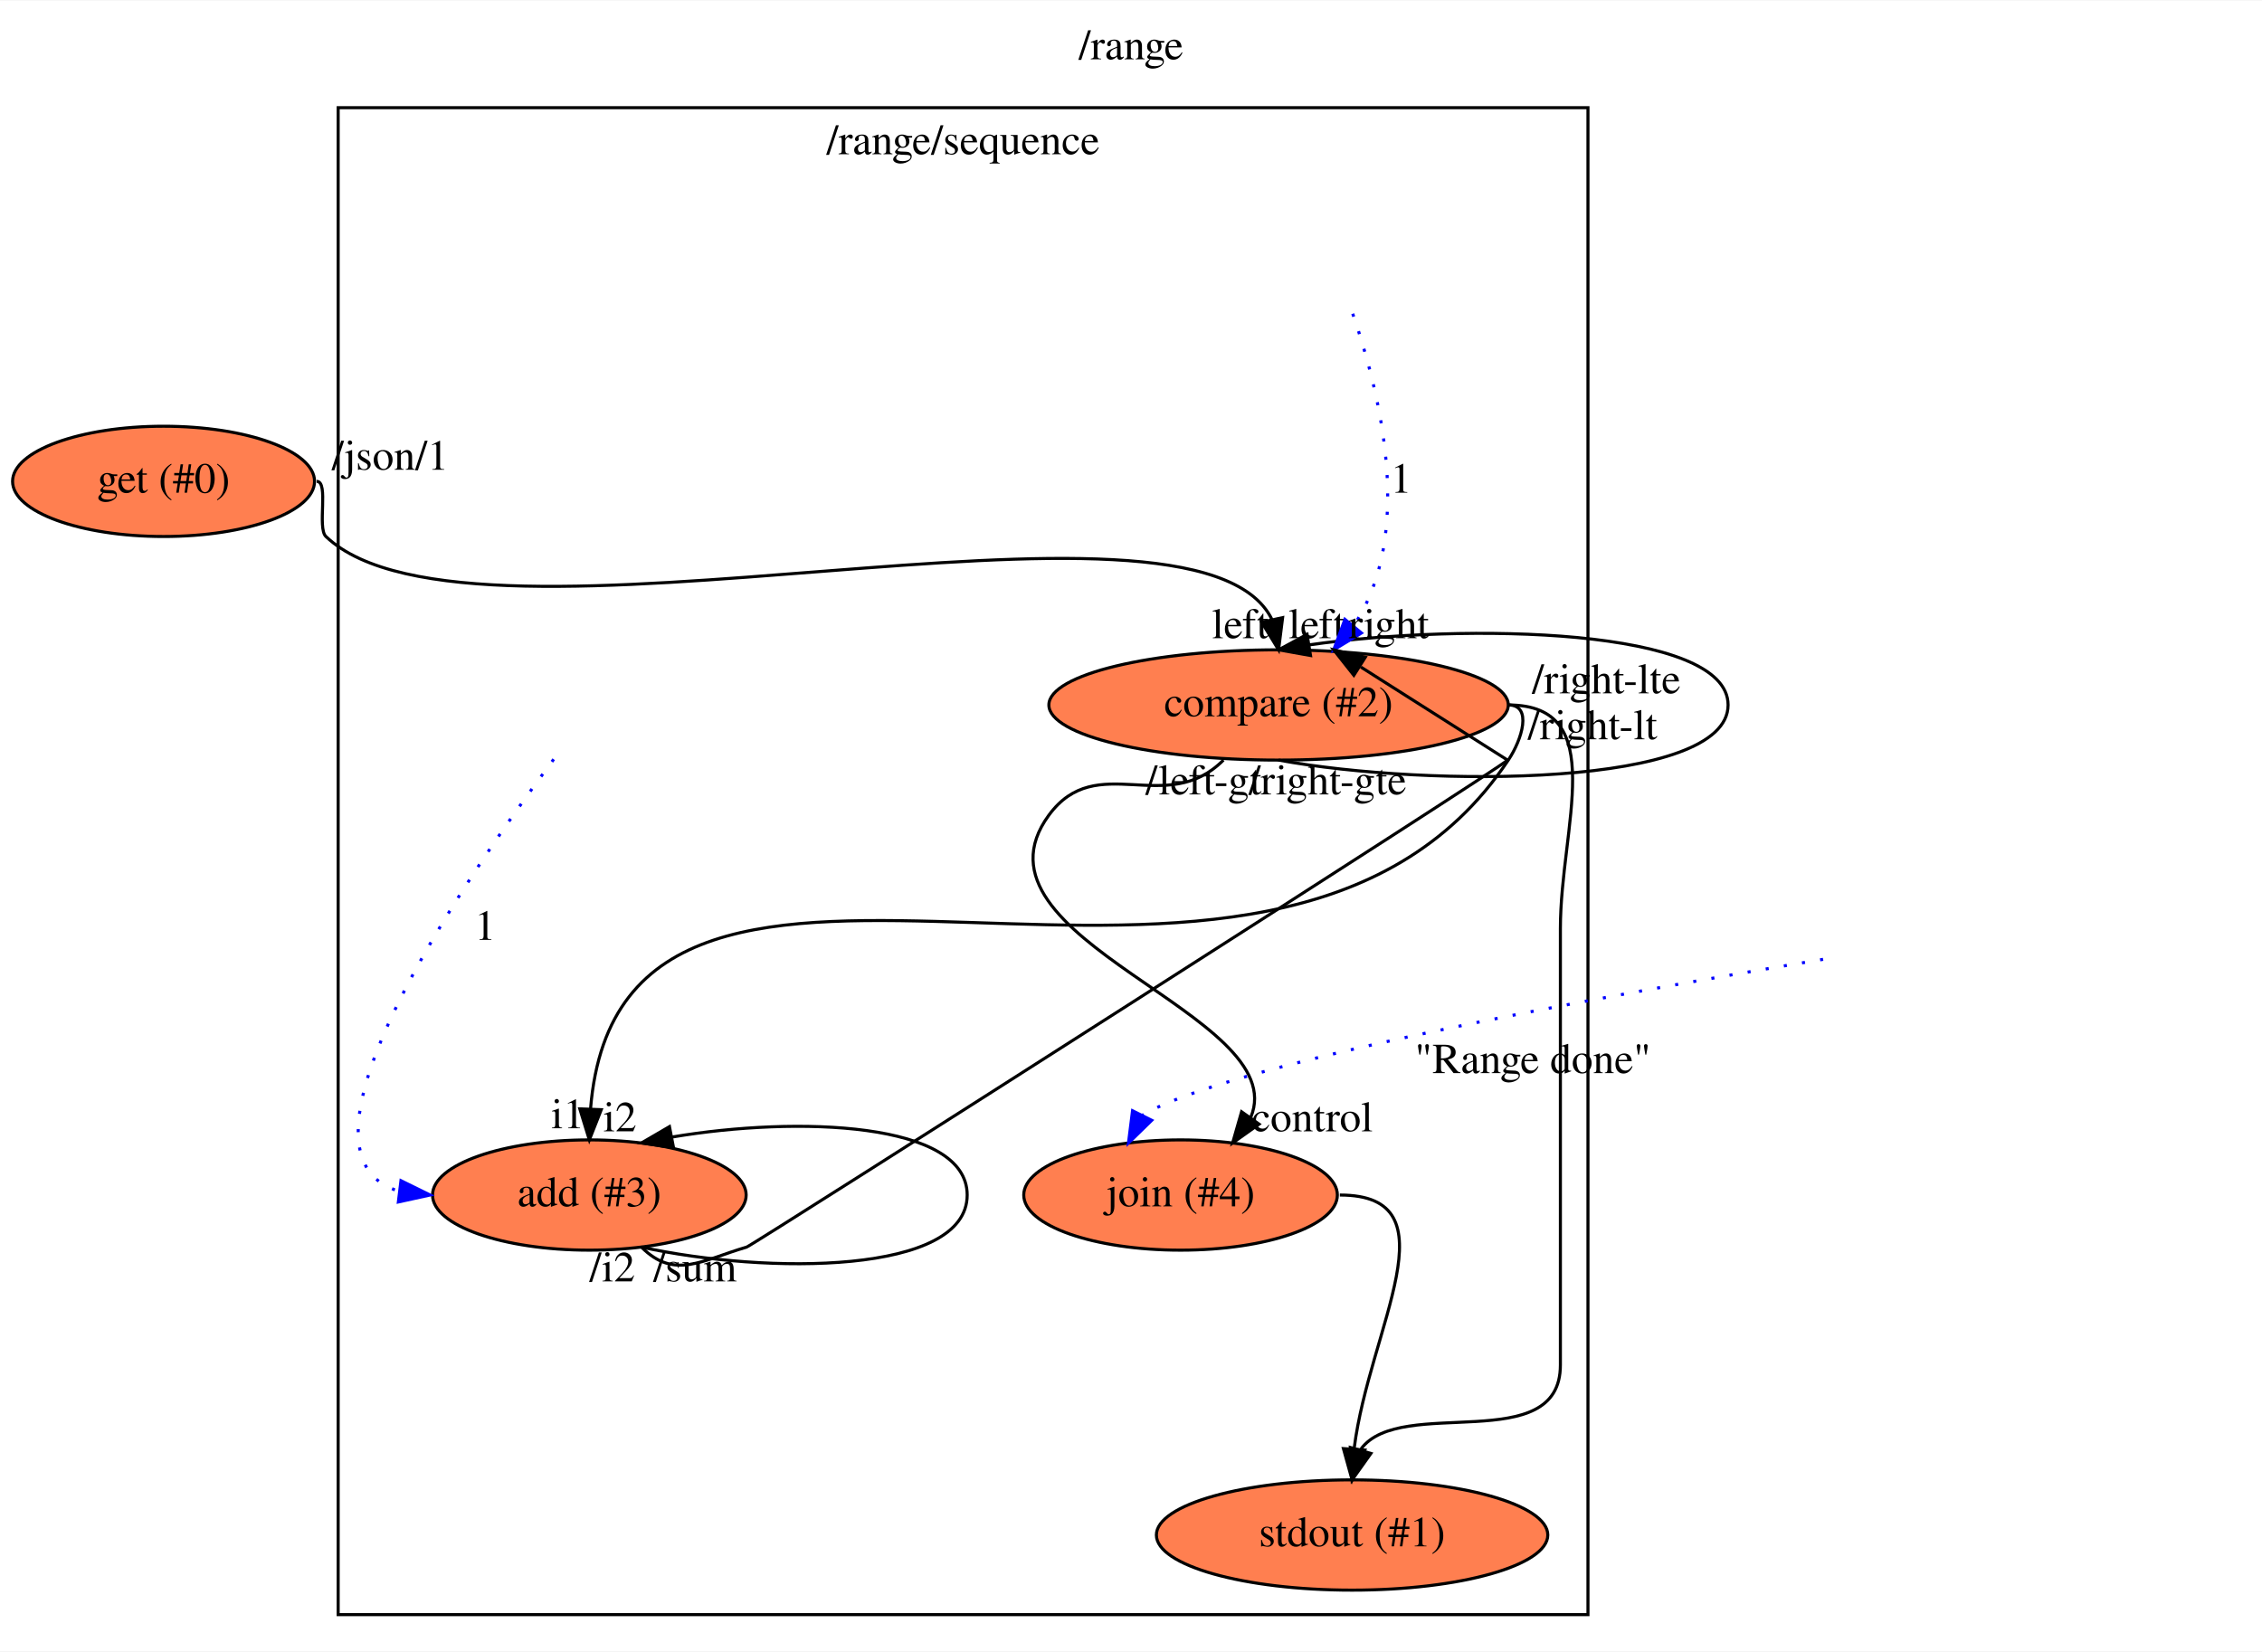
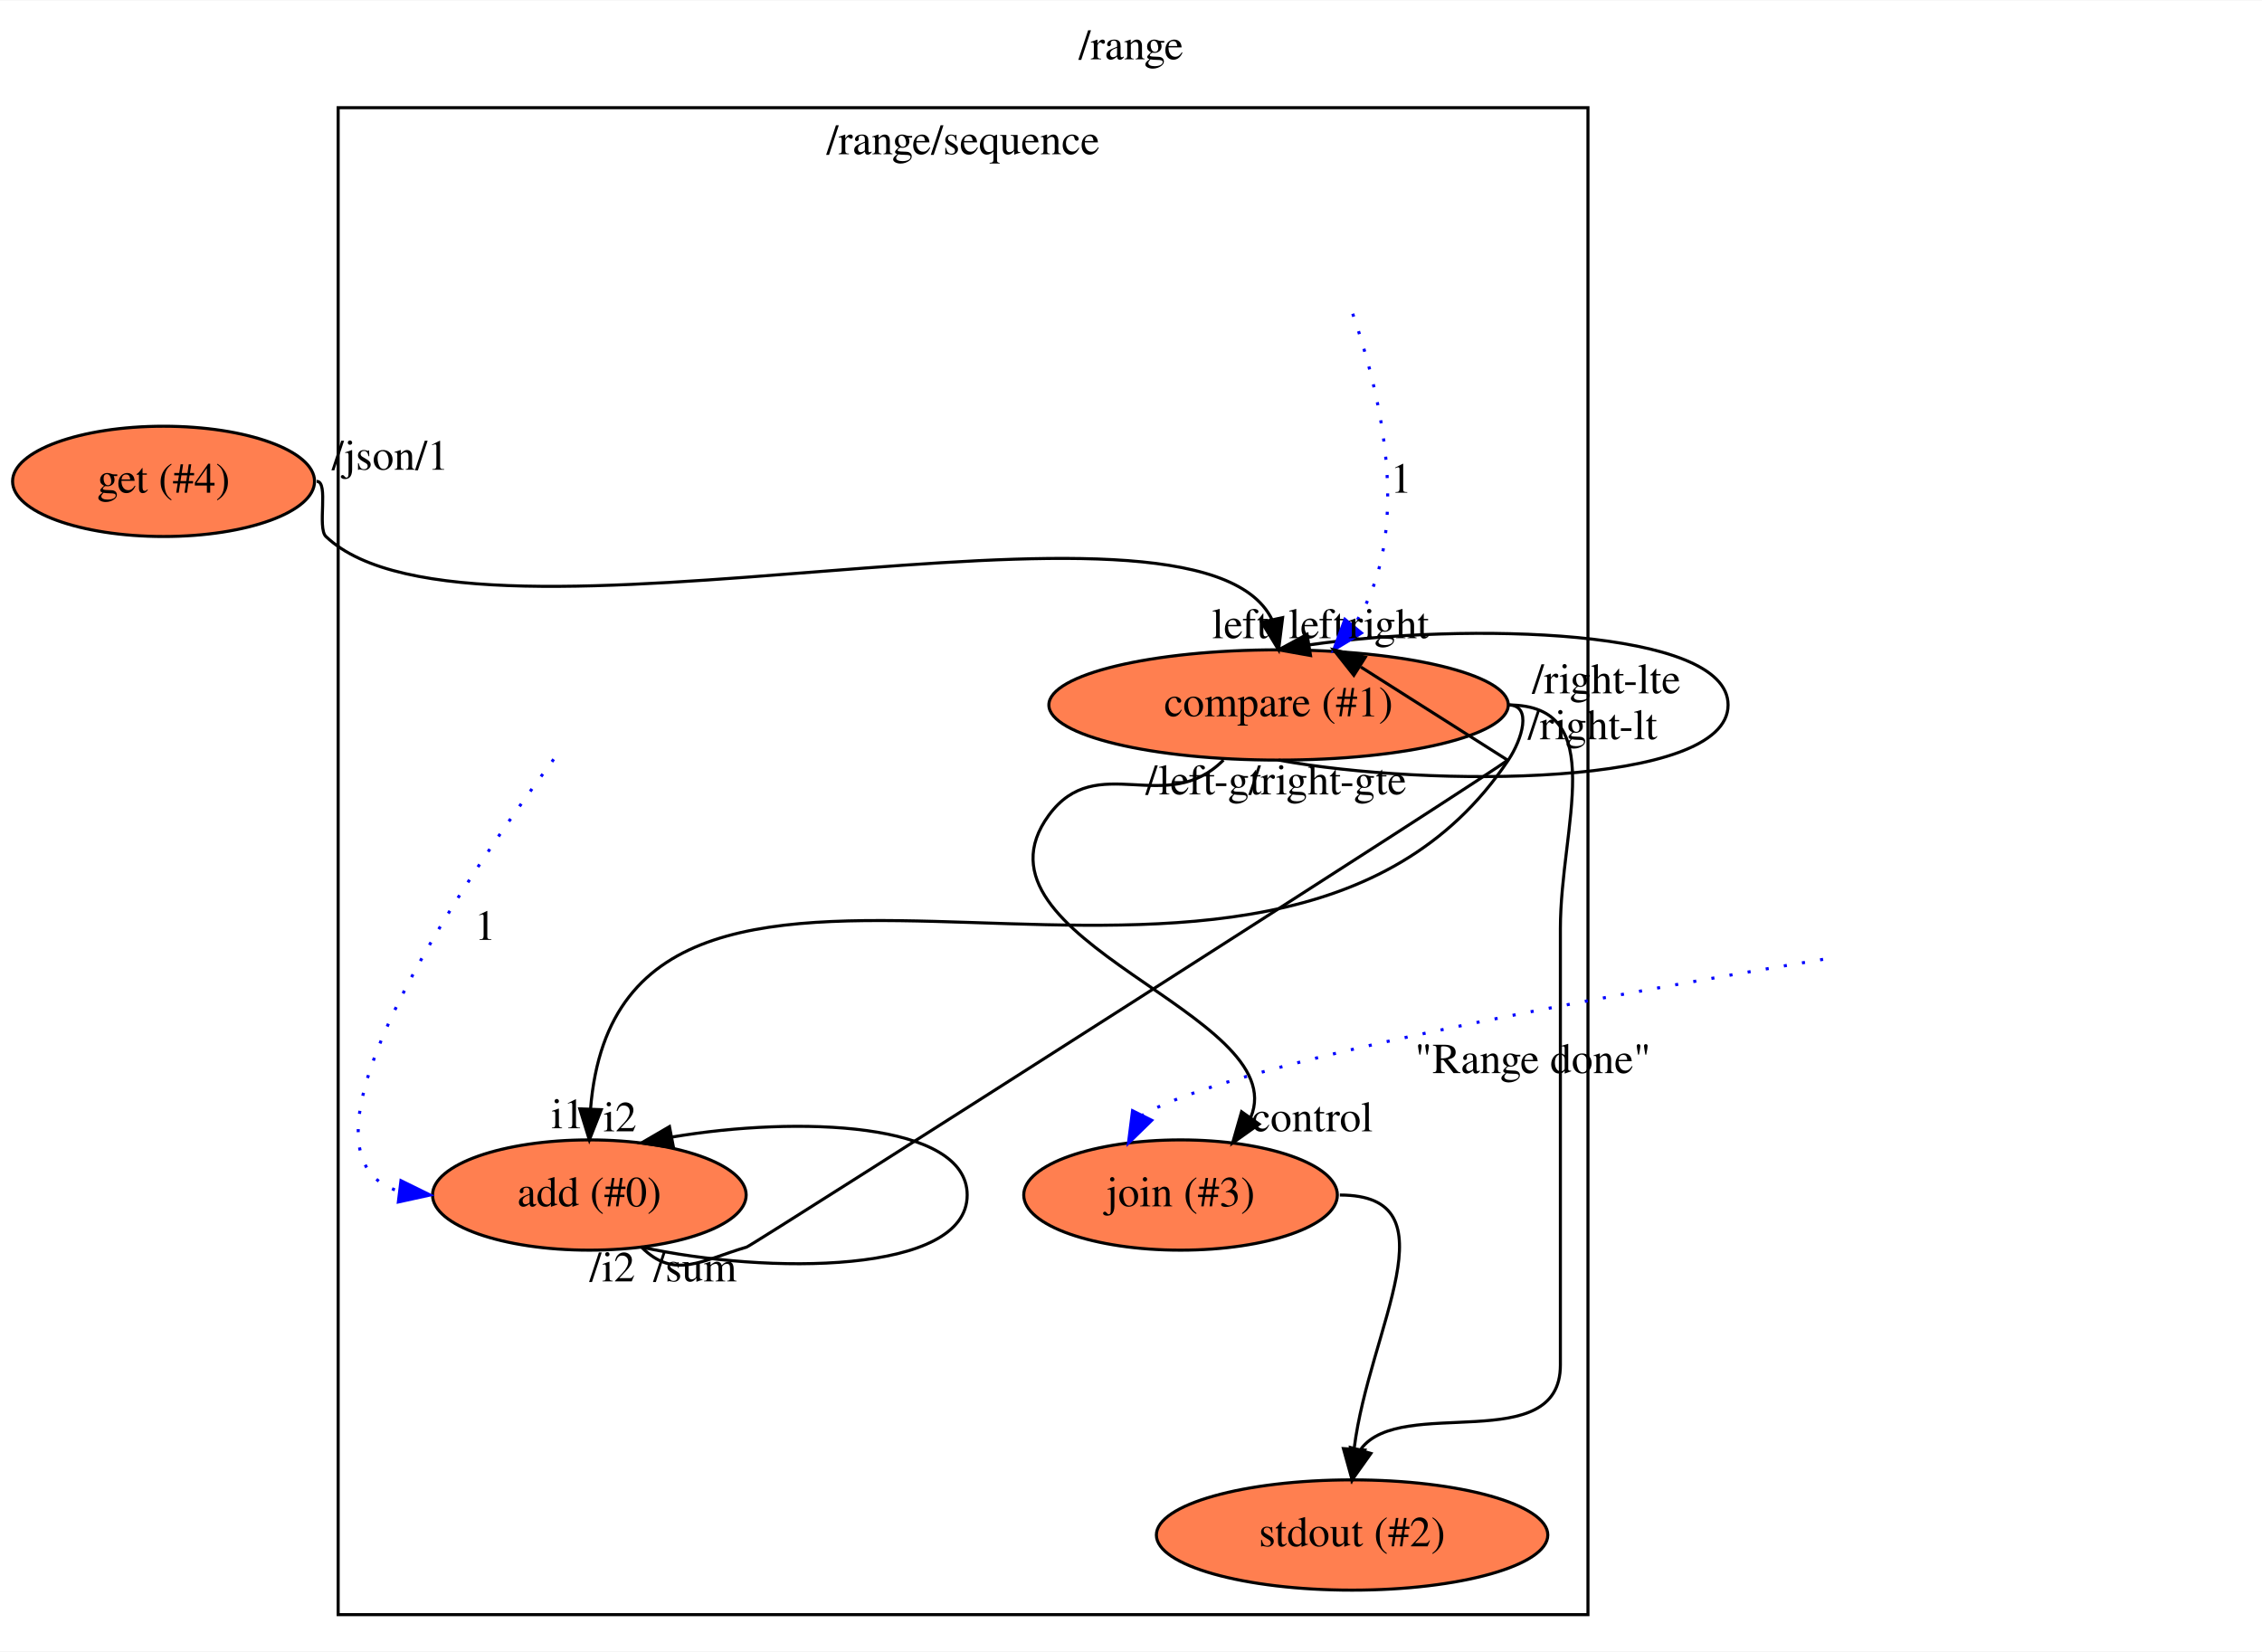
<svg xmlns="http://www.w3.org/2000/svg" xmlns:xlink="http://www.w3.org/1999/xlink" width="738pt" height="539pt" viewBox="0.00 0.00 738.44 539.00">
  <g id="graph0" class="graph" transform="scale(1 1) rotate(0) translate(4 535)">
    <polygon fill="#ffffff" stroke="transparent" points="-4,4 -4,-535 734.439,-535 734.439,4 -4,4" />
    <text text-anchor="middle" x="365.219" y="-515.8" font-family="Times,serif" font-size="14.00" fill="#000000">/range</text>
    <g id="clust1" class="cluster">
      <polygon fill="none" stroke="#000000" points="106.396,-8 106.396,-500 514.396,-500 514.396,-8 106.396,-8" />
      <text text-anchor="middle" x="310.396" y="-484.8" font-family="Times,serif" font-size="14.00" fill="#000000">/range/sequence</text>
    </g>
    <g id="node1" class="node">
      <g id="a_node1">
-         <a xlink:href="file:///home/travis/build/andrewdavidmackenzie/flow/flowr/src/lib/flowruntime/args/get.html" xlink:title="get (#0)">
+         <a xlink:href="file:///home/travis/build/andrewdavidmackenzie/flow/flowr/src/lib/flowruntime/args/get.html" xlink:title="get (#4)">
          <ellipse fill="#ff7f50" stroke="#000000" cx="49.396" cy="-378" rx="49.291" ry="18" />
-           <text text-anchor="middle" x="49.396" y="-374.3" font-family="Times,serif" font-size="14.00" fill="#000000">get (#0)</text>
+           <text text-anchor="middle" x="49.396" y="-374.3" font-family="Times,serif" font-size="14.00" fill="#000000">get (#4)</text>
        </a>
      </g>
    </g>
    <g id="node2" class="node">
      <g id="a_node2">
-         <a xlink:href="file:///home/travis/build/andrewdavidmackenzie/flow/flowstdlib/control/compare_switch/compare_switch.html" xlink:title="compare (#2)">
+         <a xlink:href="file:///home/travis/build/andrewdavidmackenzie/flow/flowstdlib/control/compare_switch/compare_switch.html" xlink:title="compare (#1)">
          <ellipse fill="#ff7f50" stroke="#000000" cx="413.396" cy="-305" rx="74.987" ry="18" />
-           <text text-anchor="middle" x="413.396" y="-301.3" font-family="Times,serif" font-size="14.00" fill="#000000">compare (#2)</text>
+           <text text-anchor="middle" x="413.396" y="-301.3" font-family="Times,serif" font-size="14.00" fill="#000000">compare (#1)</text>
        </a>
      </g>
    </g>
    <g id="edge1" class="edge">
      <path fill="none" stroke="#000000" d="M99.396,-378C103.451,-378 99.462,-362.8 102.396,-360 150.09,-314.484 386.49,-384.45 411.29,-332.798" />
      <polygon fill="#000000" stroke="#000000" points="414.716,-333.512 413.396,-323 407.873,-332.041 414.716,-333.512" />
      <text text-anchor="middle" x="400.896" y="-326.8" font-family="Times,serif" font-size="14.00" fill="#000000">left</text>
      <text text-anchor="middle" x="123.396" y="-381.8" font-family="Times,serif" font-size="14.00" fill="#000000">/json/1</text>
    </g>
    <g id="edge4" class="edge">
      <path fill="none" stroke="#000000" d="M413.396,-287C462.31,-278 560.139,-278 560.139,-305 560.139,-330.26 474.514,-331.888 423.424,-324.623" />
      <polygon fill="#000000" stroke="#000000" points="423.826,-321.143 413.396,-323 422.708,-328.053 423.826,-321.143" />
      <text text-anchor="middle" x="425.896" y="-326.8" font-family="Times,serif" font-size="14.00" fill="#000000">left</text>
      <text text-anchor="middle" x="388.896" y="-275.8" font-family="Times,serif" font-size="14.00" fill="#000000">/left-gt</text>
    </g>
    <g id="node4" class="node">
      <g id="a_node4">
-         <a xlink:href="file:///home/travis/build/andrewdavidmackenzie/flow/flowr/src/lib/flowruntime/stdio/stdout.html" xlink:title="stdout (#1)">
+         <a xlink:href="file:///home/travis/build/andrewdavidmackenzie/flow/flowr/src/lib/flowruntime/stdio/stdout.html" xlink:title="stdout (#2)">
          <ellipse fill="#ff7f50" stroke="#000000" cx="437.396" cy="-34" rx="63.889" ry="18" />
-           <text text-anchor="middle" x="437.396" y="-30.3" font-family="Times,serif" font-size="14.00" fill="#000000">stdout (#1)</text>
+           <text text-anchor="middle" x="437.396" y="-30.3" font-family="Times,serif" font-size="14.00" fill="#000000">stdout (#2)</text>
        </a>
      </g>
    </g>
    <g id="edge3" class="edge">
      <path fill="none" stroke="#000000" d="M488.396,-305C521.708,-305 505.396,-265.313 505.396,-232 505.396,-232 505.396,-232 505.396,-89.5 505.396,-59.301 453.333,-79.663 440.317,-62.105" />
      <polygon fill="#000000" stroke="#000000" points="443.536,-60.634 437.396,-52 436.811,-62.579 443.536,-60.634" />
      <text text-anchor="middle" x="520.396" y="-308.8" font-family="Times,serif" font-size="14.00" fill="#000000">/right-lte</text>
    </g>
    <g id="node5" class="node">
      <g id="a_node5">
-         <a xlink:href="file:///home/travis/build/andrewdavidmackenzie/flow/flowstdlib/math/add/add.html" xlink:title="add (#3)">
+         <a xlink:href="file:///home/travis/build/andrewdavidmackenzie/flow/flowstdlib/math/add/add.html" xlink:title="add (#0)">
          <ellipse fill="#ff7f50" stroke="#000000" cx="188.396" cy="-145" rx="51.191" ry="18" />
-           <text text-anchor="middle" x="188.396" y="-141.3" font-family="Times,serif" font-size="14.00" fill="#000000">add (#3)</text>
+           <text text-anchor="middle" x="188.396" y="-141.3" font-family="Times,serif" font-size="14.00" fill="#000000">add (#0)</text>
        </a>
      </g>
    </g>
    <g id="edge5" class="edge">
      <path fill="none" stroke="#000000" d="M488.396,-305C496.396,-305 492.843,-293.65 488.396,-287 410.154,-169.999 199.045,-300.583 188.783,-173.066" />
      <polygon fill="#000000" stroke="#000000" points="192.278,-172.858 188.396,-163 185.283,-173.127 192.278,-172.858" />
      <text text-anchor="middle" x="181.396" y="-166.8" font-family="Times,serif" font-size="14.00" fill="#000000">i1</text>
      <text text-anchor="middle" x="515.896" y="-293.8" font-family="Times,serif" font-size="14.00" fill="#000000">/right-lt</text>
    </g>
    <g id="node6" class="node">
      <g id="a_node6">
-         <a xlink:href="file:///home/travis/build/andrewdavidmackenzie/flow/flowstdlib/control/join/join.html" xlink:title="join (#4)">
+         <a xlink:href="file:///home/travis/build/andrewdavidmackenzie/flow/flowstdlib/control/join/join.html" xlink:title="join (#3)">
          <ellipse fill="#ff7f50" stroke="#000000" cx="381.396" cy="-145" rx="51.191" ry="18" />
-           <text text-anchor="middle" x="381.396" y="-141.3" font-family="Times,serif" font-size="14.00" fill="#000000">join (#4)</text>
+           <text text-anchor="middle" x="381.396" y="-141.3" font-family="Times,serif" font-size="14.00" fill="#000000">join (#3)</text>
        </a>
      </g>
    </g>
    <g id="edge6" class="edge">
      <path fill="none" stroke="#000000" d="M395.396,-287C376.61,-268.215 354.1,-290.428 338.396,-269 308.558,-228.288 418.433,-204.293 404.317,-170.365" />
      <polygon fill="#000000" stroke="#000000" points="407.03,-168.14 398.396,-162 401.317,-172.184 407.03,-168.14" />
      <text text-anchor="middle" x="424.396" y="-165.8" font-family="Times,serif" font-size="14.00" fill="#000000">control</text>
      <text text-anchor="middle" x="429.396" y="-275.8" font-family="Times,serif" font-size="14.00" fill="#000000">/right-gte</text>
    </g>
    <g id="edge2" class="edge">
      <path fill="none" stroke="#0000ff" stroke-dasharray="1,5" d="M437.608,-432.726C446.453,-407.208 457.964,-360.689 437.916,-330.921" />
      <polygon fill="#0000ff" stroke="#0000ff" points="440.453,-328.496 431.396,-323 435.049,-332.945 440.453,-328.496" />
      <text text-anchor="middle" x="453.396" y="-374.3" font-family="Times,serif" font-size="14.00" fill="#000000">1</text>
    </g>
    <g id="edge9" class="edge">
      <path fill="none" stroke="#000000" d="M205.396,-128C216.189,-117.206 225.091,-123.713 239.741,-128 241.707,-128.575 487.156,-285.203 488.139,-287 488.139,-287 456.221,-307.25 440.262,-317.375" />
      <polygon fill="#000000" stroke="#000000" points="437.965,-314.687 431.396,-323 441.715,-320.598 437.965,-314.687" />
      <text text-anchor="middle" x="449.396" y="-326.8" font-family="Times,serif" font-size="14.00" fill="#000000">right</text>
      <text text-anchor="middle" x="222.896" y="-116.8" font-family="Times,serif" font-size="14.00" fill="#000000">/sum</text>
    </g>
    <g id="edge8" class="edge">
      <path fill="none" stroke="#000000" d="M205.396,-128C246.511,-119 311.741,-119 311.741,-145 311.741,-168.969 256.305,-170.841 215.431,-163.936" />
      <polygon fill="#000000" stroke="#000000" points="215.878,-160.458 205.396,-162 214.551,-167.331 215.878,-160.458" />
      <text text-anchor="middle" x="198.396" y="-165.8" font-family="Times,serif" font-size="14.00" fill="#000000">i2</text>
      <text text-anchor="middle" x="195.896" y="-116.8" font-family="Times,serif" font-size="14.00" fill="#000000">/i2</text>
    </g>
    <g id="edge11" class="edge">
      <path fill="none" stroke="#000000" d="M433.396,-145C471.373,-145 442.997,-101.494 438.086,-62.354" />
      <polygon fill="#000000" stroke="#000000" points="441.553,-61.745 437.396,-52 434.569,-62.211 441.553,-61.745" />
    </g>
    <g id="edge7" class="edge">
      <path fill="none" stroke="#0000ff" stroke-dasharray="1,5" d="M176.758,-287.266C147.71,-248.293 85.597,-157.724 126.443,-146.211" />
      <polygon fill="#0000ff" stroke="#0000ff" points="126.892,-149.682 136.396,-145 126.046,-142.734 126.892,-149.682" />
      <text text-anchor="middle" x="154.396" y="-228.3" font-family="Times,serif" font-size="14.00" fill="#000000">1</text>
    </g>
    <g id="edge10" class="edge">
      <path fill="none" stroke="#0000ff" stroke-dasharray="1,5" d="M591.161,-221.95C515.721,-209.399 396.317,-187.568 368.889,-171.021" />
      <polygon fill="#0000ff" stroke="#0000ff" points="371.987,-169.391 364.396,-162 365.721,-172.512 371.987,-169.391" />
      <text text-anchor="middle" x="496.396" y="-184.8" font-family="Times,serif" font-size="14.00" fill="#000000">"Range done"</text>
    </g>
  </g>
</svg>
